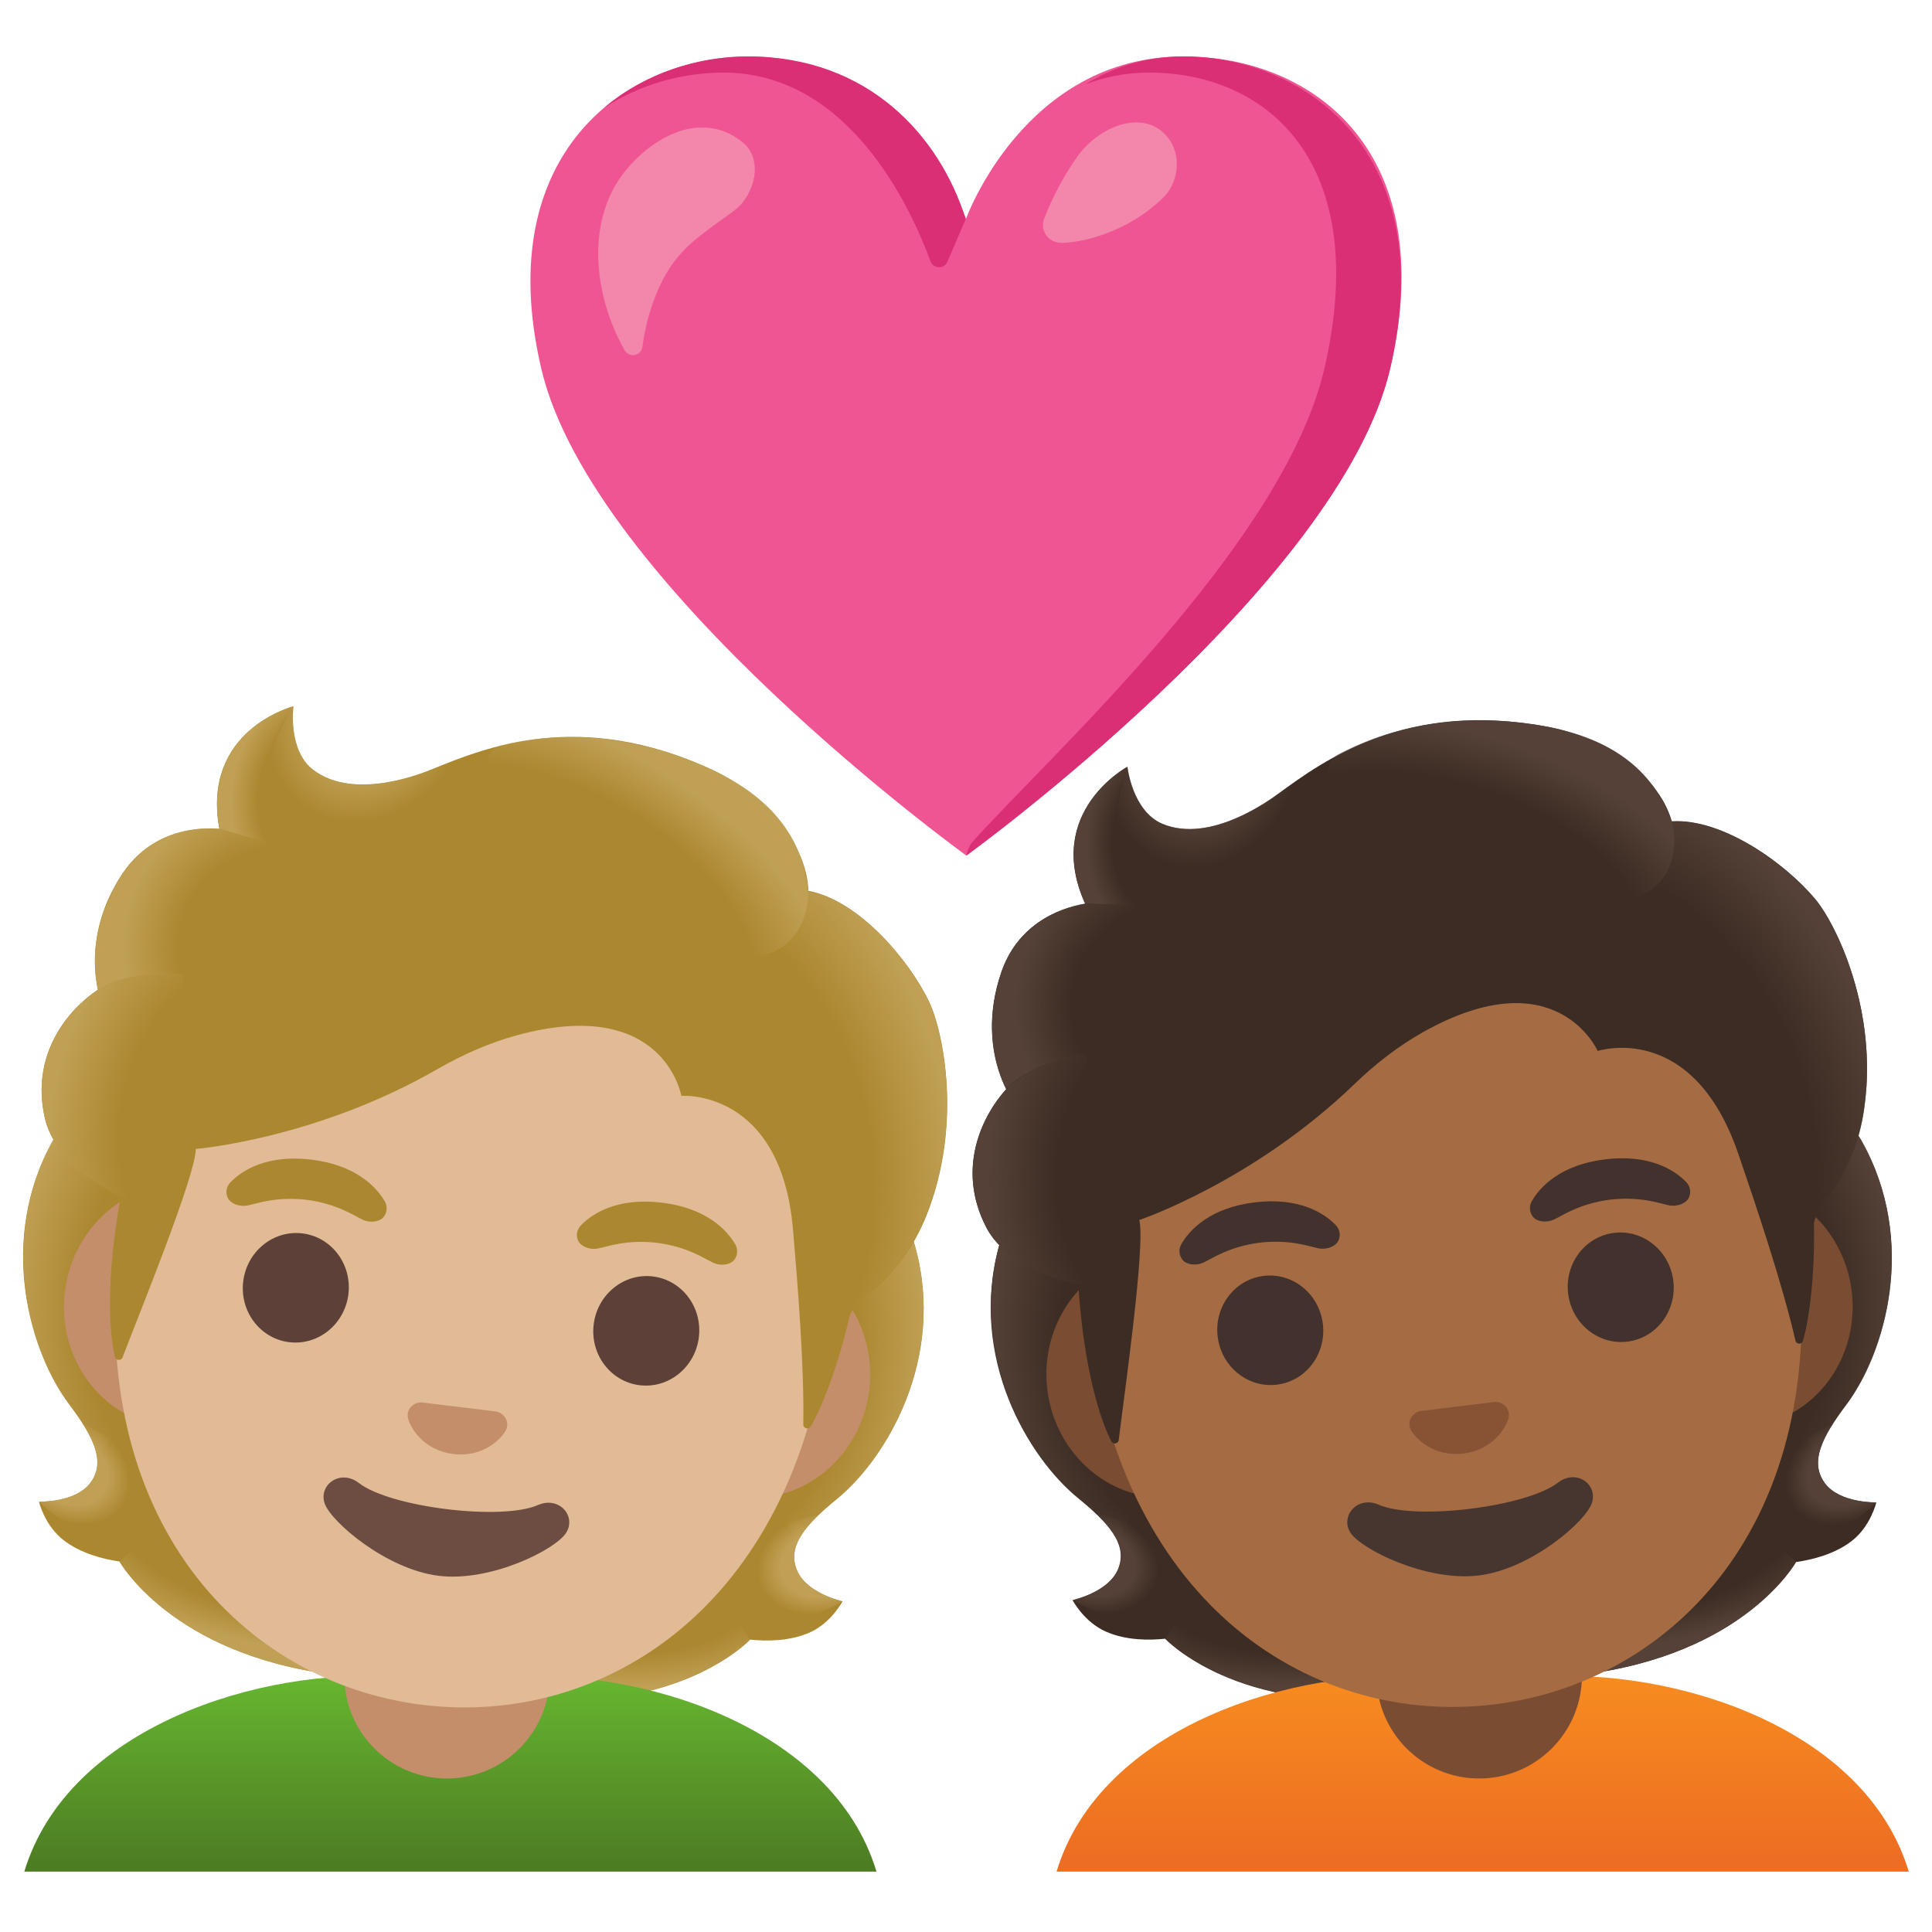
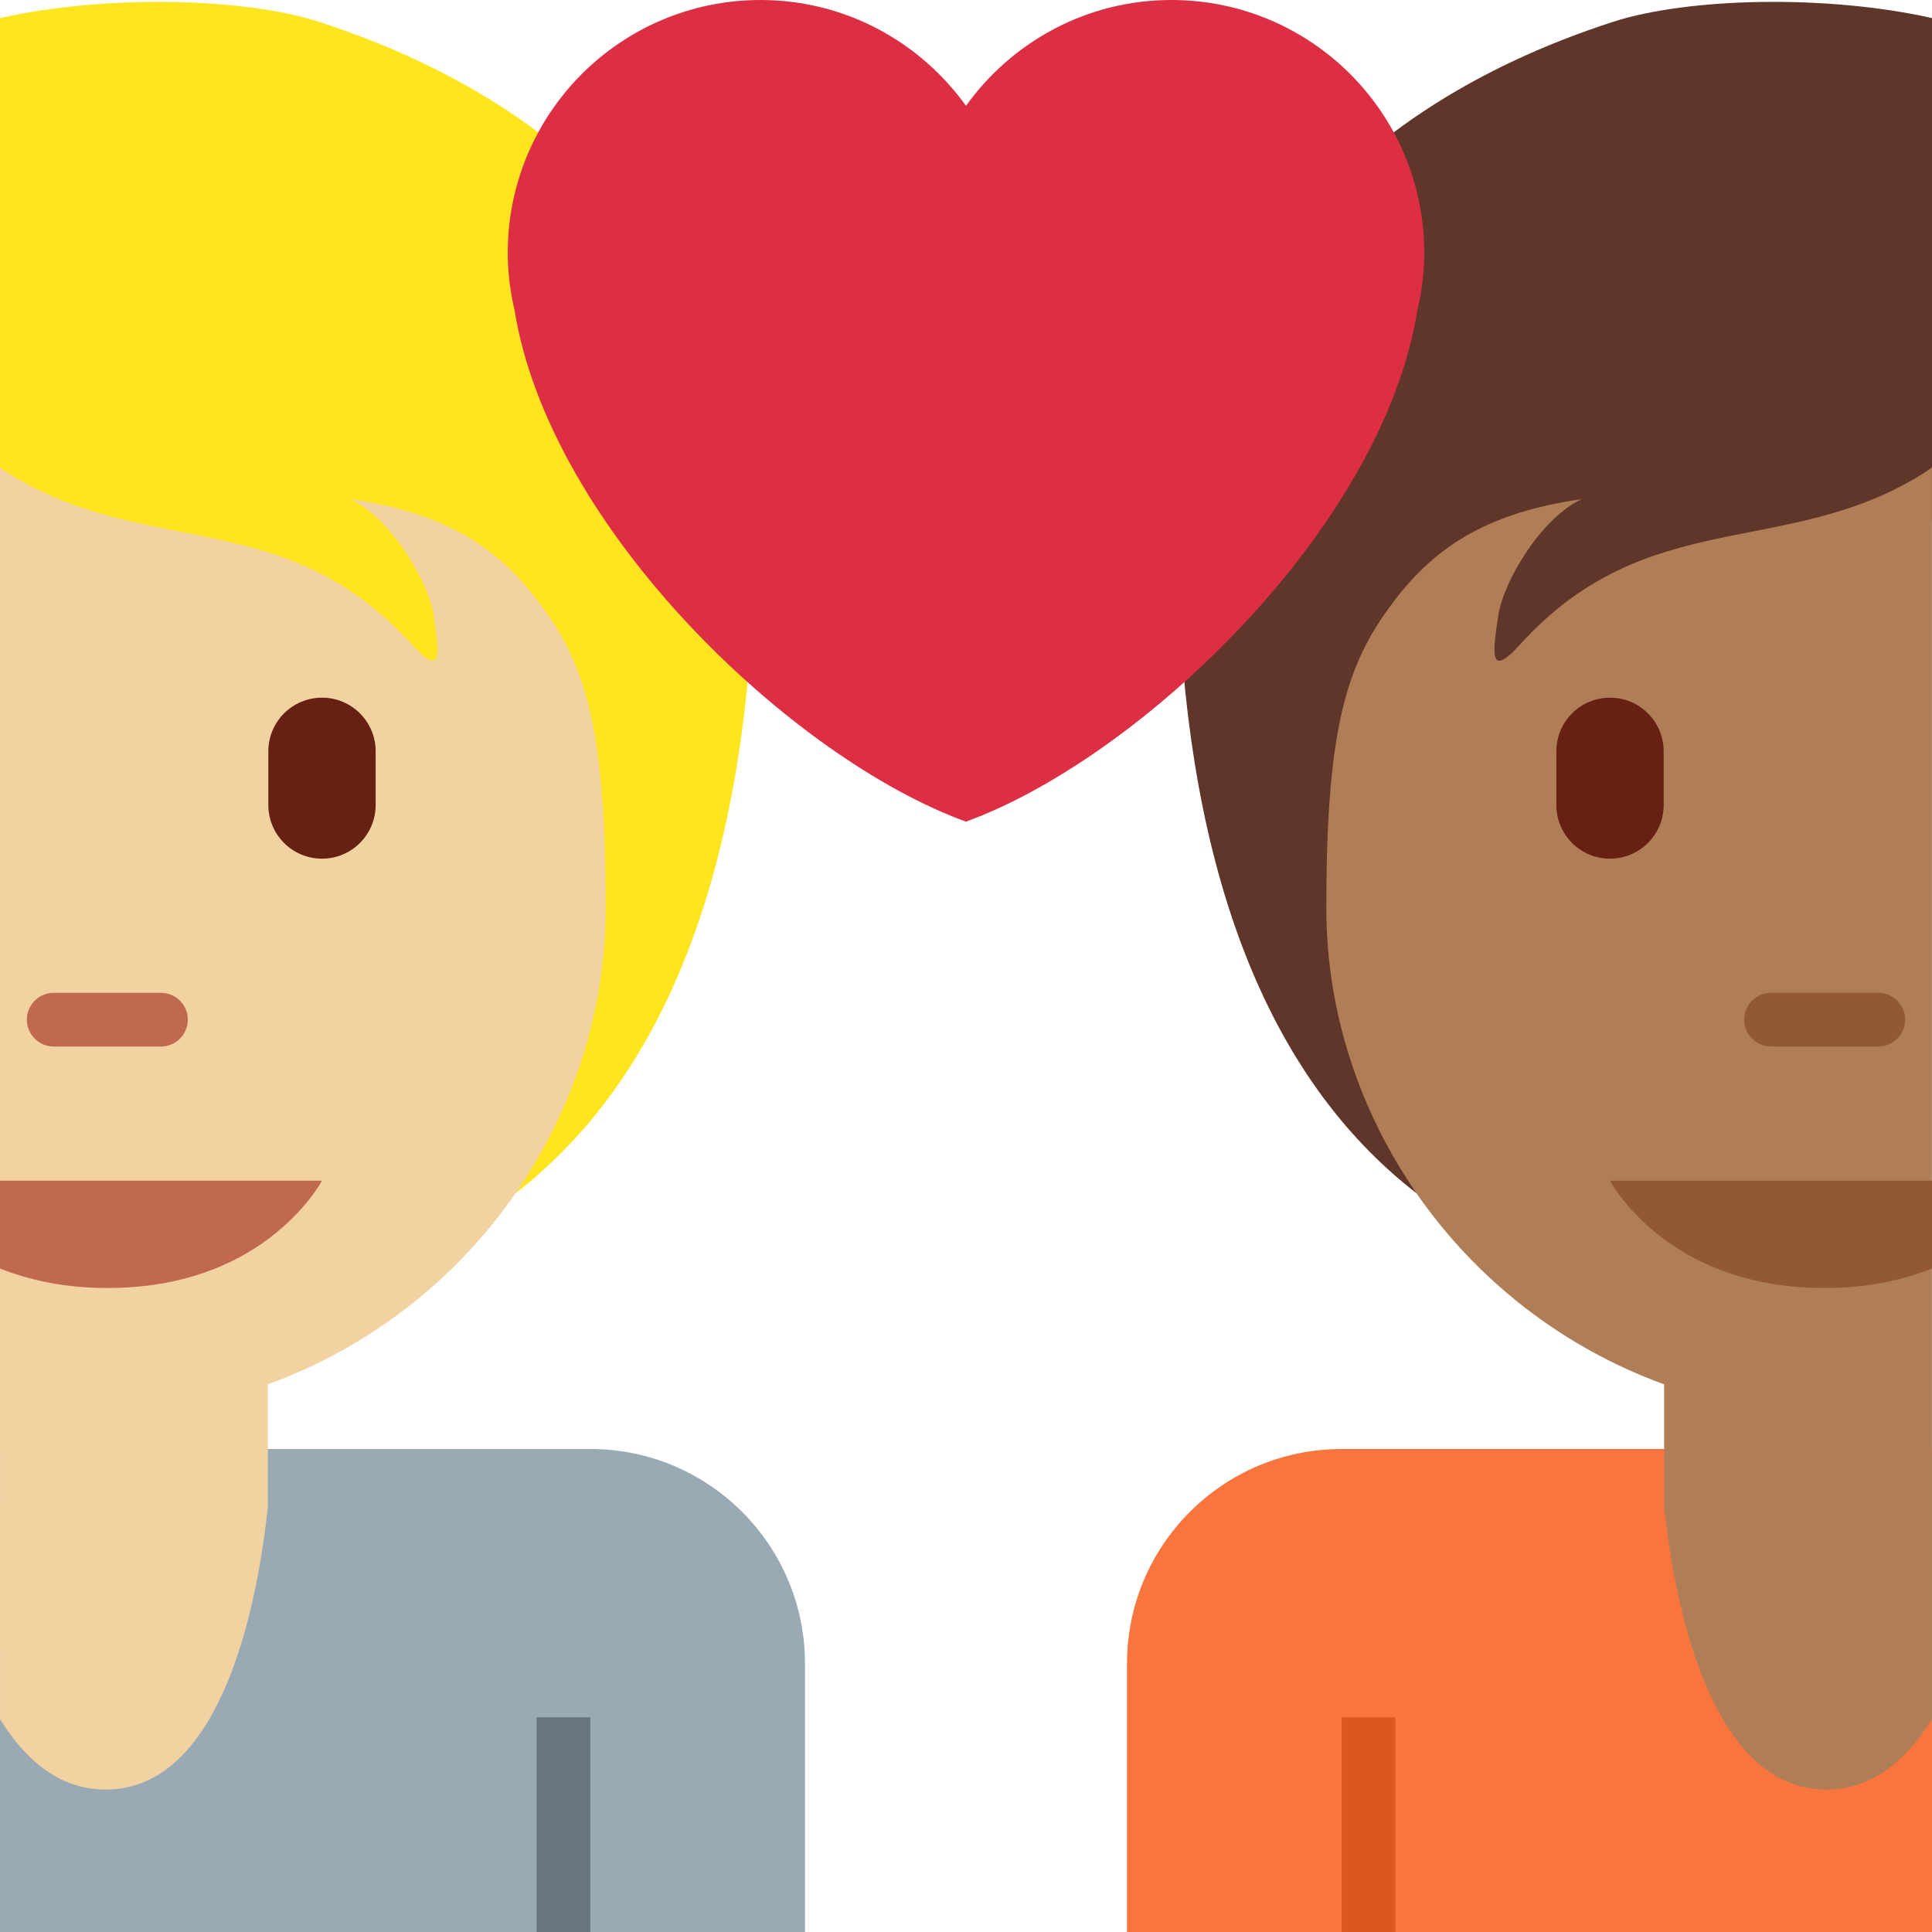
- <svg xmlns="http://www.w3.org/2000/svg" version="1.1" id="Layer_1" x="0px" y="0px" viewBox="0 0 128 128" style="enable-background:new 0 0 128 128;" xml:space="preserve">
-   <g>
-     <path style="fill:#EF5592;" d="M78.41,3.74C67.87,3.74,64,14.5,64,14.5S60.18,3.74,49.57,3.74c-7.97,0-17.07,6.32-13.71,20.68   c3.36,14.36,28.16,32.26,28.16,32.26s24.72-17.9,28.08-32.26C95.46,10.06,87.02,3.74,78.41,3.74z" />
-     <g>
-       <path style="fill:#DA2E75;" d="M47.94,4.81c8.27,0,12.38,8.89,13.71,12.5c0.19,0.51,0.91,0.53,1.12,0.03l1.21-2.83    c-1.71-5.45-6.4-10.77-14.41-10.77c-3.32,0-6.82,1.1-9.55,3.41C42.42,5.56,45.25,4.81,47.94,4.81z" />
-       <path style="fill:#DA2E75;" d="M78.41,3.74c-2.55,0-4.7,0.74-6.51,1.85c1.27-0.49,2.68-0.78,4.23-0.78    c7.8,0,14.77,5.91,11.62,19.58c-2.7,11.73-18.5,25.96-23.32,31.39c-0.31,0.35-0.41,0.91-0.41,0.91s24.72-17.9,28.08-32.26    C95.46,10.06,86.38,3.74,78.41,3.74z" />
-     </g>
-     <g>
-       <g>
-         <g>
-           <path style="fill:#F386AB;" d="M41.4,11.36c1.8-2.25,5.03-4.11,7.76-1.97c1.48,1.16,0.83,3.54-0.49,4.54      c-1.93,1.46-3.6,2.34-4.77,4.63c-0.7,1.38-1.13,2.88-1.34,4.42c-0.08,0.61-0.88,0.75-1.18,0.22      C39.34,19.6,38.77,14.65,41.4,11.36z" />
-         </g>
-       </g>
-     </g>
-     <path style="fill:#F386AB;" d="M70.31,16.09c-0.85,0-1.44-0.82-1.13-1.61c0.57-1.45,1.31-2.86,2.2-4.11   c1.32-1.85,3.82-2.92,5.41-1.81c1.63,1.15,1.42,3.43,0.27,4.54C74.61,15.49,71.53,16.09,70.31,16.09z" />
-   </g>
-   <g>
-     <path id="hair_603_" style="fill:#AB872F;" d="M52.79,104.01c-0.65-1.61,0.6-3.01,2.65-4.69c3.25-2.66,7.25-9.26,5.19-16.72   c0.02-0.04-0.42-1.31-0.4-1.34l-1.2-0.21c-0.38-0.1-13.57-1.77-26.78-3.4C19.04,76,5.84,74.39,5.45,74.4c0,0-1.94,1.07-1.92,1.12   c-3.78,6.74-1.49,14.12,1.03,17.49c1.59,2.12,2.47,3.79,1.45,5.2c-0.99,1.37-3.43,1.28-3.43,1.28s0.37,1.57,1.62,2.54   c1.15,0.9,2.66,1.27,3.71,1.42c0,0,3.44,6.16,14.21,7.5l6,0.74l6,0.75c10.77,1.34,15.58-3.81,15.58-3.81   c1.06,0.11,2.6,0.12,3.94-0.47c1.44-0.64,2.18-2.07,2.18-2.07S53.42,105.57,52.79,104.01z" />
-     <g id="hairHighlights_1_">
-       <radialGradient id="SVGID_1_" cx="151.397" cy="171.171" r="16.097" gradientTransform="matrix(0.9751 0.1209 0.0577 -0.4746 -118.5184 166.7806)" gradientUnits="userSpaceOnUse">
-         <stop offset="0.728" style="stop-color:#BFA055;stop-opacity:0" />
-         <stop offset="1" style="stop-color:#BFA055" />
-       </radialGradient>
-       <path style="fill:url(#SVGID_1_);" d="M28.1,111.69l0.76-6.27l19.33,0.87l1.48,2.34c0,0-4.81,5.14-15.58,3.81L28.1,111.69z" />
-       <radialGradient id="SVGID_2_" cx="135.544" cy="168.778" r="4.757" gradientTransform="matrix(-0.933 0.3 0.2276 0.6872 142.7622 -53.2004)" gradientUnits="userSpaceOnUse">
-         <stop offset="0.663" style="stop-color:#BFA055" />
-         <stop offset="1" style="stop-color:#BFA055;stop-opacity:0" />
-       </radialGradient>
-       <path style="fill:url(#SVGID_2_);" d="M49.97,105.89c-2.35-4.67,4.22-5.49,4.22-5.49s0,0,0.01,0.01c-1.27,1.23-1.92,2.35-1.41,3.6    c0.63,1.57,3.02,2.08,3.02,2.08S52.16,108.57,49.97,105.89z" />
-       <radialGradient id="SVGID_3_" cx="147.872" cy="155.321" r="20.894" gradientTransform="matrix(0.0444 -0.9725 -0.8177 -0.0404 164.7301 239.0388)" gradientUnits="userSpaceOnUse">
-         <stop offset="0.725" style="stop-color:#BFA055;stop-opacity:0" />
-         <stop offset="1" style="stop-color:#BFA055" />
-       </radialGradient>
-       <path style="fill:url(#SVGID_3_);" d="M60.64,82.6c2.01,7.23-1.85,13.94-5.02,16.57c-0.44,0.36-2.26,1.75-2.79,2.97    c0,0-5.32-9.63-6.6-15.06c-0.26-1.1-0.48-2.22-0.39-3.34c0.07-0.84,0.32-1.82,0.89-2.47c0.7-0.8,13.65,0.55,13.65,0.55    C60.39,81.83,60.64,82.6,60.64,82.6z" />
-       <radialGradient id="SVGID_4_" cx="3.267" cy="155.321" r="20.894" gradientTransform="matrix(0.1899 -0.9545 0.8031 0.1606 -107.483 63.8635)" gradientUnits="userSpaceOnUse">
-         <stop offset="0.725" style="stop-color:#BFA055;stop-opacity:0" />
-         <stop offset="1" style="stop-color:#BFA055" />
-       </radialGradient>
-       <path style="fill:url(#SVGID_4_);" d="M3.53,75.52c-3.68,6.52-1.55,13.97,0.9,17.31c0.34,0.46,1.77,2.25,1.99,3.57    c0,0,7.47-8.04,10.01-13c0.51-1,1-2.04,1.18-3.15c0.14-0.83,0.13-1.84-0.27-2.61c-0.49-0.95-1.21-0.8-2.23-0.92    c-1.93-0.24-10.32-1.78-10.98-1.86C4.13,74.86,3.53,75.52,3.53,75.52z" />
-       <radialGradient id="SVGID_5_" cx="6.792" cy="171.171" r="16.097" gradientTransform="matrix(-0.9751 -0.1209 0.0577 -0.4746 16.1984 183.4821)" gradientUnits="userSpaceOnUse">
-         <stop offset="0.728" style="stop-color:#BFA055;stop-opacity:0" />
-         <stop offset="1" style="stop-color:#BFA055" />
-       </radialGradient>
-       <path style="fill:url(#SVGID_5_);" d="M28.13,111.7l0.76-6.27l-18.97-3.88l-2,1.91c0,0,3.44,6.16,14.21,7.5L28.13,111.7z" />
-       <radialGradient id="SVGID_6_" cx="-9.061" cy="168.778" r="4.757" gradientTransform="matrix(0.8334 0.519 -0.3855 0.6112 76.8917 -1.2595)" gradientUnits="userSpaceOnUse">
-         <stop offset="0.663" style="stop-color:#BFA055" />
-         <stop offset="1" style="stop-color:#BFA055;stop-opacity:0" />
-       </radialGradient>
-       <path style="fill:url(#SVGID_6_);" d="M8.3,100.72c3.4-3.96-2.77-6.36-2.77-6.36s-0.01,0-0.01,0c0.94,1.5,1.3,2.75,0.51,3.84    c-0.99,1.37-3.43,1.28-3.43,1.28S5.54,102.79,8.3,100.72z" />
-     </g>
-     <g id="ears_174_">
-       <path style="fill:#C48E6A;" d="M51.07,83.19l-38.28-4.7c-4.13-0.51-7.95,2.68-8.49,7.07s2.4,8.41,6.52,8.91l38.28,4.7    c4.13,0.51,7.95-2.68,8.49-7.07C58.13,87.71,55.2,83.7,51.07,83.19z" />
-     </g>
-     <linearGradient id="shirt_1_" gradientUnits="userSpaceOnUse" x1="1211.798" y1="123.518" x2="1211.798" y2="110.865" gradientTransform="matrix(-1 0 0 1 1241.643 0)">
-       <stop offset="0" style="stop-color:#4D7D23" />
-       <stop offset="1" style="stop-color:#67B730" />
-     </linearGradient>
-     <path id="shirt" style="fill:url(#shirt_1_);" d="M26.08,111.11h3.76h3.76c8.69-0.66,21.56,3.24,24.47,12.89H29.85H1.61   C4.52,114.36,17.39,110.45,26.08,111.11z" />
-     <path id="neck" style="fill:#C48E6A;" d="M29.61,117.83L29.61,117.83c-3.76,0-6.8-3.05-6.8-6.8v-4.54h13.61v4.54   C36.41,114.79,33.36,117.83,29.61,117.83z" />
-     <g id="head_349_">
-       <path style="fill:#E0BB95;" d="M35.32,53.27L35.32,53.27L35.32,53.27c-12.19-1.5-25.08,10.15-27.38,28.91    c-2.29,18.66,8.21,29.31,20.05,30.77s24.61-6.34,26.9-25C57.2,69.19,47.51,54.77,35.32,53.27z" />
-     </g>
-     <g id="eyebrows">
-       <path style="fill:#AB872F;" d="M25.49,79.59c-0.55-0.95-1.91-2.4-4.85-2.76s-4.61,0.71-5.37,1.5c-0.34,0.35-0.32,0.8-0.15,1.09    c0.16,0.27,0.68,0.57,1.31,0.44c0.63-0.13,1.89-0.6,3.88-0.37c1.99,0.26,3.1,1.02,3.68,1.3c0.58,0.28,1.16,0.12,1.38-0.11    C25.6,80.44,25.73,80.01,25.49,79.59z" />
-       <path style="fill:#AB872F;" d="M48.71,82.44c-0.55-0.95-1.91-2.4-4.85-2.76s-4.61,0.71-5.37,1.5c-0.34,0.35-0.32,0.8-0.15,1.09    c0.16,0.27,0.68,0.57,1.31,0.44c0.63-0.13,1.89-0.6,3.88-0.37c1.99,0.26,3.1,1.02,3.68,1.3c0.58,0.28,1.16,0.12,1.38-0.11    C48.82,83.3,48.95,82.86,48.71,82.44z" />
-     </g>
-     <g id="eyes">
-       <ellipse transform="matrix(0.1219 -0.9925 0.9925 0.1219 -67.4715 94.3719)" style="fill:#5D4037;" cx="19.6" cy="85.32" rx="3.63" ry="3.51" />
-       <ellipse transform="matrix(0.1219 -0.9925 0.9925 0.1219 -49.9114 119.9219)" style="fill:#5D4037;" cx="42.82" cy="88.17" rx="3.63" ry="3.51" />
-     </g>
-     <path id="mouth_103_" style="fill:#6D4C41;" d="M35.65,99.71c-2.41,1.06-9.79,0.16-11.88-1.46c-1.2-0.93-2.66,0.09-2.27,1.33   c0.39,1.22,4.08,4.39,7.56,4.82s7.78-1.76,8.45-2.85C38.2,100.44,37.04,99.11,35.65,99.71z" />
-     <path id="nose_177_" style="fill:#C48E6A;" d="M33.13,93.61c-0.07-0.04-0.15-0.07-0.22-0.09l-5-0.61c-0.08,0-0.16,0.01-0.23,0.03   c-0.48,0.13-0.78,0.57-0.63,1.09c0.15,0.53,0.97,2.05,2.98,2.3c2.01,0.25,3.17-1.03,3.45-1.51C33.75,94.35,33.56,93.85,33.13,93.61   z" />
-     <path id="hair_1_" style="fill:#AB872F;" d="M61.54,66.33c-1.35-2.78-4.65-6.68-7.98-7.31c-0.12-3.36-3.23-6.56-6.44-8.05   c-8.68-4.01-14.97-1.44-18.36-0.06c-0.7,0.29-5.25,2.18-8,0.1c-1.72-1.3-1.32-4.22-1.32-4.22s-6.11,1.57-4.91,8.12   c-2.01-0.16-4.75,0.39-6.5,3.09c-2.08,3.22-1.85,6.15-1.55,7.57c-1.91,1.28-4.48,4.2-3.51,8.51C3.71,77.33,8,79.29,8,79.29   c-1.02,5.55-0.75,9.16-0.38,10.61c0.06,0.25,0.41,0.27,0.5,0.03c1.02-2.69,4.87-12.1,4.85-13.81c0,0,7.95-0.64,16.05-5.31   c1.65-0.95,3.4-1.72,5.22-2.22c9.76-2.66,10.9,4.01,10.9,4.01s6.6-0.49,7.4,8.87c0.3,3.51,0.75,9.02,0.68,12.9   c0,0.27,0.35,0.37,0.49,0.14c0.84-1.44,1.88-4.28,2.58-7.32c0.25-1.07,3.28-2.16,5.09-6.66C63.78,74.54,62.51,68.34,61.54,66.33z" />
-     <g id="hairHighlights">
-       <radialGradient id="SVGID_7_" cx="26.305" cy="143.826" r="25.072" gradientTransform="matrix(0.1804 0.9797 -0.7143 0.144 142.8775 30.5582)" gradientUnits="userSpaceOnUse">
-         <stop offset="0.699" style="stop-color:#BFA055;stop-opacity:0" />
-         <stop offset="1" style="stop-color:#BFA055" />
-       </radialGradient>
-       <path style="fill:url(#SVGID_7_);" d="M56.24,87.23c0.25-1.07,3.28-2.16,5.09-6.66c0.19-0.48,0.37-0.97,0.53-1.46    c1.71-5.53,0.56-10.93-0.33-12.77c-1.24-2.57-4.16-6.09-7.22-7.11c-0.27-0.07-0.53-0.13-0.78-0.18c0,0,0.04,1.52-0.71,2.65    c-0.96,1.46-2.57,1.64-2.57,1.64C57.39,72.67,55.93,79.6,56.24,87.23z" />
-       <radialGradient id="SVGID_8_" cx="1.863" cy="116.488" r="6.574" gradientTransform="matrix(0.7974 0.5715 -0.6744 0.9711 101.626 -67.1123)" gradientUnits="userSpaceOnUse">
-         <stop offset="0.58" style="stop-color:#BFA055" />
-         <stop offset="1" style="stop-color:#BFA055;stop-opacity:0" />
-       </radialGradient>
-       <path style="fill:url(#SVGID_8_);" d="M30.88,50.1c-0.8,0.28-1.5,0.57-2.11,0.82c-0.7,0.29-5.25,2.18-8,0.1    c-1.69-1.28-1.34-4.11-1.32-4.21c-0.98,0.99-4.5,8.51,2.87,9.93c3.18,0.61,5.51-2.01,6.99-4.29    C29.83,51.62,30.66,50.42,30.88,50.1z" />
-       <radialGradient id="SVGID_9_" cx="289.679" cy="67.953" r="20.208" gradientTransform="matrix(-0.8621 -0.5006 0.2778 -0.4987 268.1768 239.5342)" gradientUnits="userSpaceOnUse">
-         <stop offset="0.699" style="stop-color:#BFA055;stop-opacity:0" />
-         <stop offset="1" style="stop-color:#BFA055" />
-       </radialGradient>
-       <path style="fill:url(#SVGID_9_);" d="M46.23,50.58c4.83,1.98,6.94,4.88,7.32,8.45c0.11,1.05-0.8,10.59-17.21-2.35    c-6.11-4.81-3.99-7.11-3.18-7.3C36.32,48.62,40.82,48.36,46.23,50.58z" />
-       <radialGradient id="SVGID_10_" cx="-0.777" cy="122.486" r="6.034" gradientTransform="matrix(0.9715 0.1166 -0.1522 1.2134 40.638 -95.8096)" gradientUnits="userSpaceOnUse">
-         <stop offset="0.702" style="stop-color:#BFA055;stop-opacity:0" />
-         <stop offset="1" style="stop-color:#BFA055" />
-       </radialGradient>
-       <path style="fill:url(#SVGID_10_);" d="M19.42,46.8c-0.01,0-0.02,0.01-0.04,0.01c0,0,0,0,0,0c-0.67,0.2-5.97,1.96-4.84,8.1    l5.21,1.51c-4.1-5.44-0.3-9.63-0.3-9.63S19.43,46.8,19.42,46.8z" />
-       <radialGradient id="SVGID_11_" cx="-1.607" cy="133.136" r="11.316" gradientTransform="matrix(-0.9058 -0.3704 0.3487 -0.868 -28.7747 178.1533)" gradientUnits="userSpaceOnUse">
-         <stop offset="0.66" style="stop-color:#BFA055;stop-opacity:0" />
-         <stop offset="1" style="stop-color:#BFA055" />
-       </radialGradient>
-       <path style="fill:url(#SVGID_11_);" d="M17.75,55.85l-3.22-0.94c-0.13-0.02-0.57-0.03-0.81-0.02c-1.88,0.04-4.19,0.76-5.68,3.12    c-1.61,2.54-1.86,4.86-1.71,6.44c0.03,0.53,0.17,1.14,0.17,1.14s1.83-1.38,5.71-1.02L17.75,55.85z" />
-       <radialGradient id="SVGID_12_" cx="-4.291" cy="144.063" r="11.881" gradientTransform="matrix(0.9455 0.2507 -0.3593 1.3585 70.9607 -120.9208)" gradientUnits="userSpaceOnUse">
-         <stop offset="0.598" style="stop-color:#BFA055;stop-opacity:0" />
-         <stop offset="1" style="stop-color:#BFA055" />
-       </radialGradient>
-       <path style="fill:url(#SVGID_12_);" d="M6.32,65.7c-1.8,1.27-4.4,4.28-3.3,8.54C3.85,77.45,8,79.29,8,79.29    c0,0.01,0.83,0.38,1.27,0.43l2.93-15.16c-2.07-0.25-4.14,0.15-5.54,0.91C6.67,65.5,6.31,65.68,6.32,65.7z" />
-     </g>
-   </g>
-   <g>
-     <path id="hair_607_" style="fill:#3C2C23;" d="M120.89,98.25c-1.02-1.41-0.15-3.07,1.44-5.19c2.51-3.37,4.79-10.74,0.99-17.48   c0.01-0.04-0.73-1.17-0.72-1.21l-1.21,0.09c-0.39-0.01-13.59,1.57-26.81,3.18c-13.21,1.61-26.41,3.24-26.79,3.34   c0,0-1.62,1.51-1.6,1.55c-2.04,7.45,1.97,14.06,5.23,16.72c2.05,1.68,3.31,3.08,2.66,4.69c-0.63,1.56-3.02,2.07-3.02,2.07   s0.74,1.43,2.19,2.08c1.34,0.6,2.88,0.59,3.94,0.48c0,0,4.82,5.15,15.6,3.84l6-0.73l6-0.73c10.78-1.31,14.2-7.46,14.2-7.46   c1.05-0.15,2.56-0.51,3.71-1.41c1.24-0.97,1.61-2.54,1.61-2.54S121.88,99.61,120.89,98.25z" />
-     <g id="hairHighlights_3_">
-       <radialGradient id="SVGID_13_" cx="47.61" cy="33.708" r="16.097" gradientTransform="matrix(0.9754 -0.1186 -0.0588 -0.4745 63.0033 123.0691)" gradientUnits="userSpaceOnUse">
-         <stop offset="0.728" style="stop-color:#554138;stop-opacity:0" />
-         <stop offset="1" style="stop-color:#554138" />
-       </radialGradient>
-       <path style="fill:url(#SVGID_13_);" d="M98.8,111.68l-0.78-6.27l18.97-3.83l2.01,1.91c0,0-3.42,6.15-14.2,7.46L98.8,111.68z" />
-       <radialGradient id="SVGID_14_" cx="31.756" cy="31.315" r="4.757" gradientTransform="matrix(-0.8327 0.5168 0.3871 0.6117 136.9541 61.6695)" gradientUnits="userSpaceOnUse">
-         <stop offset="0.663" style="stop-color:#554138" />
-         <stop offset="1" style="stop-color:#554138;stop-opacity:0" />
-       </radialGradient>
-       <path style="fill:url(#SVGID_14_);" d="M118.61,100.75c-3.41-3.97,2.76-6.35,2.76-6.35s0.01,0,0.01,0    c-0.94,1.5-1.29,2.75-0.5,3.84c0.99,1.37,3.43,1.29,3.43,1.29S121.38,102.83,118.61,100.75z" />
-       <radialGradient id="SVGID_15_" cx="44.085" cy="17.858" r="20.894" gradientTransform="matrix(-0.1922 -0.9544 -0.8032 0.1586 131.8151 124.9416)" gradientUnits="userSpaceOnUse">
-         <stop offset="0.725" style="stop-color:#554138;stop-opacity:0" />
-         <stop offset="1" style="stop-color:#554138" />
-       </radialGradient>
-       <path style="fill:url(#SVGID_15_);" d="M123.33,75.57c3.7,6.53,1.58,13.97-0.86,17.29c-0.33,0.46-1.77,2.24-1.99,3.56    c0,0-7.49-8.06-10.05-13.02c-0.52-1-1-2.04-1.19-3.15c-0.14-0.83-0.13-1.84,0.27-2.61c0.49-0.94,13.38-2.77,13.38-2.77    C122.9,74.89,123.33,75.57,123.33,75.57z" />
-       <radialGradient id="SVGID_16_" cx="107.054" cy="17.858" r="20.894" gradientTransform="matrix(-0.0466 -0.9721 0.8181 -0.0385 72.9667 193.6657)" gradientUnits="userSpaceOnUse">
-         <stop offset="0.725" style="stop-color:#554138;stop-opacity:0" />
-         <stop offset="1" style="stop-color:#554138" />
-       </radialGradient>
-       <path style="fill:url(#SVGID_16_);" d="M66.2,82.52c-1.99,7.22,1.88,13.93,5.06,16.58c0.44,0.36,2.27,1.75,2.8,2.98    c0,0,5.3-9.61,6.57-15.04c0.26-1.1,0.47-2.22,0.38-3.34c-0.07-0.84-0.32-1.82-0.9-2.47c-0.7-0.8-1.37-0.48-2.38-0.36    c-1.93,0.23-10.44,0.77-11.1,0.85C66.63,81.73,66.2,82.52,66.2,82.52z" />
-       <radialGradient id="SVGID_17_" cx="110.58" cy="33.708" r="16.097" gradientTransform="matrix(-0.9754 0.1186 -0.0588 -0.4745 197.7589 106.6835)" gradientUnits="userSpaceOnUse">
-         <stop offset="0.728" style="stop-color:#554138;stop-opacity:0" />
-         <stop offset="1" style="stop-color:#554138" />
-       </radialGradient>
-       <path style="fill:url(#SVGID_17_);" d="M98.83,111.67l-0.78-6.27l-19.34,0.83l-1.48,2.33c0,0,4.82,5.15,15.6,3.84L98.83,111.67z" />
-       <radialGradient id="SVGID_18_" cx="94.726" cy="31.315" r="4.757" gradientTransform="matrix(0.9342 0.302 -0.2262 0.6863 -9.2396 53.2791)" gradientUnits="userSpaceOnUse">
-         <stop offset="0.663" style="stop-color:#554138" />
-         <stop offset="1" style="stop-color:#554138;stop-opacity:0" />
-       </radialGradient>
-       <path style="fill:url(#SVGID_18_);" d="M76.93,105.82c2.34-4.66-4.23-5.5-4.23-5.5s0,0-0.01,0.01c1.28,1.23,1.93,2.35,1.42,3.61    C73.49,105.5,71.1,106,71.1,106S74.75,108.5,76.93,105.82z" />
-     </g>
-     <linearGradient id="SVGID_19_" gradientUnits="userSpaceOnUse" x1="98.236" y1="123.518" x2="98.236" y2="110.865">
-       <stop offset="0" style="stop-color:#ED6D23" />
-       <stop offset="1" style="stop-color:#F78C1F" />
-     </linearGradient>
-     <path style="fill:url(#SVGID_19_);" d="M102,111.11h-3.76h-3.76C85.78,110.45,72.91,114.36,70,124h28.23h28.23   C123.57,114.36,110.69,110.45,102,111.11z" />
-     <path id="neck_1_" style="fill:#7A4C32;" d="M98,117.83L98,117.83c-3.76,0-6.8-3.05-6.8-6.8v-4.54h13.61v4.54   C104.8,114.79,101.75,117.83,98,117.83z" />
-     <g id="ears_175_">
-       <path style="fill:#7A4C32;" d="M114.19,78.47l-38.28,4.7c-4.13,0.51-7.06,4.52-6.52,8.91c0.54,4.4,4.36,7.58,8.49,7.07l38.28-4.7    c4.13-0.51,7.06-4.52,6.52-8.91C122.14,81.14,118.32,77.96,114.19,78.47z" />
-     </g>
-     <g id="head_350_">
-       <path style="fill:#A56C43;" d="M91.67,53.24L91.67,53.24L91.67,53.24c-12.19,1.5-21.88,15.92-19.57,34.68    c2.29,18.66,15.05,26.45,26.9,25c11.85-1.45,22.34-12.11,20.05-30.77C116.74,63.4,103.85,51.75,91.67,53.24z" />
-     </g>
-     <g id="eyebrows_1_">
-       <path style="fill:#42312C;" d="M88.49,81.16c-0.76-0.79-2.43-1.86-5.37-1.5s-4.3,1.81-4.85,2.76c-0.24,0.42-0.11,0.85,0.12,1.1    c0.22,0.23,0.79,0.39,1.38,0.11c0.58-0.28,1.69-1.04,3.68-1.3c1.99-0.23,3.25,0.24,3.88,0.37c0.63,0.13,1.15-0.17,1.31-0.44    C88.81,81.96,88.83,81.51,88.49,81.16z" />
-       <path style="fill:#42312C;" d="M111.71,78.31c-0.76-0.79-2.43-1.86-5.37-1.5s-4.3,1.81-4.85,2.76c-0.24,0.42-0.11,0.85,0.12,1.1    c0.22,0.23,0.79,0.39,1.38,0.11c0.58-0.28,1.69-1.04,3.68-1.3c1.99-0.23,3.25,0.24,3.88,0.37c0.63,0.13,1.15-0.17,1.31-0.44    C112.03,79.11,112.05,78.66,111.71,78.31z" />
-     </g>
-     <g id="eyes_1_">
-       <ellipse transform="matrix(0.9925 -0.1219 0.1219 0.9925 -10.1144 10.9141)" style="fill:#42312C;" cx="84.16" cy="88.14" rx="3.51" ry="3.63" />
-       <ellipse transform="matrix(0.9925 -0.1219 0.1219 0.9925 -9.5938 13.7226)" style="fill:#42312C;" cx="107.38" cy="85.29" rx="3.51" ry="3.63" />
-     </g>
-     <path id="mouth_104_" style="fill:#473530;" d="M103.22,98.23c-2.09,1.61-9.46,2.52-11.88,1.46c-1.39-0.61-2.56,0.73-1.88,1.84   c0.67,1.09,5.02,3.27,8.5,2.85s7.12-3.59,7.51-4.81C105.87,98.32,104.42,97.3,103.22,98.23z" />
-     <path id="nose_178_" style="fill:#875334;" d="M99.3,92.91c-0.08-0.02-0.16-0.03-0.23-0.03l-5,0.61c-0.08,0.02-0.15,0.05-0.22,0.09   c-0.43,0.24-0.62,0.74-0.35,1.21c0.28,0.47,1.44,1.75,3.45,1.51c2.01-0.25,2.83-1.77,2.98-2.3C100.08,93.48,99.78,93.04,99.3,92.91   z" />
-     <path id="hair_3_" style="fill:#3C2C23;" d="M120.27,59.57c-1.98-2.37-6.13-5.36-9.51-5.16c-0.93-3.23-4.72-5.59-8.19-6.25   c-9.39-1.79-14.88,2.23-17.83,4.39c-0.61,0.45-4.56,3.38-7.74,2.03c-1.99-0.85-2.31-3.78-2.31-3.78s-5.55,3-2.8,9.07   c-1.99,0.34-4.51,1.53-5.56,4.57c-1.24,3.63-0.31,6.41,0.33,7.72c-1.54,1.71-3.33,5.16-1.35,9.1c1.49,2.97,6.13,3.84,6.13,3.84   c0.36,5.63,1.49,9.07,2.19,10.39c0.12,0.23,0.46,0.17,0.49-0.09c0.34-2.85,1.79-12.92,1.36-14.57c0,0,7.56-2.54,14.29-9.04   c1.37-1.32,2.88-2.49,4.53-3.42c8.83-4.94,11.55,1.26,11.55,1.26s6.28-2.07,9.32,6.82c1.14,3.33,2.91,8.57,3.78,12.36   c0.06,0.27,0.43,0.28,0.5,0.02c0.47-1.6,0.79-4.61,0.73-7.72c-0.02-1.1,2.66-2.89,3.33-7.69C124.43,67,121.7,61.29,120.27,59.57z" />
-     <g id="hairHighlights_2_">
-       <radialGradient id="SVGID_20_" cx="130" cy="10.381" r="25.072" gradientTransform="matrix(0.4121 0.9069 -0.6582 0.3126 59.9688 -47.1504)" gradientUnits="userSpaceOnUse">
-         <stop offset="0.699" style="stop-color:#554138;stop-opacity:0" />
-         <stop offset="1" style="stop-color:#554138" />
-       </radialGradient>
-       <path style="fill:url(#SVGID_20_);" d="M120.18,81.13c-0.02-1.1,2.66-2.89,3.33-7.69c0.07-0.51,0.12-1.03,0.16-1.55    c0.32-5.78-2.1-10.74-3.41-12.31c-1.83-2.19-5.51-4.9-8.73-5.15c-0.28,0-0.55,0-0.8,0.01c0,0,0.4,1.47-0.05,2.74    c-0.58,1.65-2.1,2.21-2.1,2.21C117.78,66.73,118.03,73.8,120.18,81.13z" />
-       <radialGradient id="SVGID_21_" cx="105.557" cy="-16.957" r="6.574" gradientTransform="matrix(0.912 0.3617 -0.4195 1.1055 -23.6622 30.4103)" gradientUnits="userSpaceOnUse">
-         <stop offset="0.58" style="stop-color:#554138" />
-         <stop offset="1" style="stop-color:#554138;stop-opacity:0" />
-       </radialGradient>
-       <path style="fill:url(#SVGID_21_);" d="M86.59,51.24c-0.7,0.46-1.32,0.91-1.85,1.3c-0.61,0.45-4.56,3.38-7.74,2.03    c-1.95-0.83-2.29-3.67-2.3-3.77c-0.71,1.2-2.31,9.35,5.18,8.94c3.23-0.18,4.86-3.28,5.74-5.85    C85.94,52.97,86.45,51.61,86.59,51.24z" />
-       <radialGradient id="SVGID_22_" cx="109.313" cy="29.081" r="20.208" gradientTransform="matrix(-0.9575 -0.2772 0.1489 -0.5511 195.7445 106.2278)" gradientUnits="userSpaceOnUse">
-         <stop offset="0.699" style="stop-color:#554138;stop-opacity:0" />
-         <stop offset="1" style="stop-color:#554138" />
-       </radialGradient>
-       <path style="fill:url(#SVGID_22_);" d="M101.6,47.99c5.17,0.76,7.92,3.05,9.15,6.42c0.36,0.99,1.79,10.47-17.27,1.89    c-7.09-3.19-5.59-5.94-4.85-6.32C91.52,48.49,95.81,47.15,101.6,47.99z" />
-       <radialGradient id="SVGID_23_" cx="102.918" cy="-10.959" r="6.034" gradientTransform="matrix(0.9709 -0.1219 0.1458 1.2142 -20.4558 81.9639)" gradientUnits="userSpaceOnUse">
-         <stop offset="0.702" style="stop-color:#554138;stop-opacity:0" />
-         <stop offset="1" style="stop-color:#554138" />
-       </radialGradient>
-       <path style="fill:url(#SVGID_23_);" d="M74.68,50.81c-0.01,0.01-0.02,0.01-0.04,0.02c0,0,0,0,0,0c-0.6,0.35-5.32,3.34-2.74,9.03    l5.42,0.21c-5.29-4.29-2.62-9.28-2.62-9.28S74.68,50.81,74.68,50.81z" />
-       <radialGradient id="SVGID_24_" cx="102.088" cy="-0.309" r="11.316" gradientTransform="matrix(-0.9685 -0.1402 0.1284 -0.9266 177.2464 80.8153)" gradientUnits="userSpaceOnUse">
-         <stop offset="0.66" style="stop-color:#554138;stop-opacity:0" />
-         <stop offset="1" style="stop-color:#554138" />
-       </radialGradient>
-       <path style="fill:url(#SVGID_24_);" d="M75.24,60l-3.35-0.13c-0.13,0.02-0.56,0.11-0.8,0.18c-1.82,0.5-3.88,1.75-4.76,4.4    c-0.95,2.85-0.63,5.16-0.1,6.66c0.16,0.51,0.44,1.06,0.44,1.06s1.44-1.78,5.3-2.37L75.24,60z" />
-       <radialGradient id="SVGID_25_" cx="99.403" cy="10.618" r="11.881" gradientTransform="matrix(0.9781 0.0146 -0.02 1.4051 -19.9838 61.594)" gradientUnits="userSpaceOnUse">
-         <stop offset="0.598" style="stop-color:#554138;stop-opacity:0" />
-         <stop offset="1" style="stop-color:#554138" />
-       </radialGradient>
-       <path style="fill:url(#SVGID_25_);" d="M66.53,72.32c-1.44,1.67-3.23,5.22-1.13,9.08c1.58,2.91,6.06,3.7,6.06,3.7    c0,0.01,0.9,0.17,1.34,0.11L71.97,69.8c-2.07,0.26-3.98,1.14-5.15,2.22C66.83,72.04,66.52,72.3,66.53,72.32z" />
-     </g>
-   </g>
+ <svg xmlns="http://www.w3.org/2000/svg" viewBox="0 0 36 36">
+   <path fill="#FFE51E" d="M0 9.709V.337C1.985-.109 4.563-.04 5.941.406c5.328 1.724 8.29 5.548 8.103 10.596-.192 5.191-1.62 9.052-4.438 11.232C9.606 22.233.057 9.747 0 9.709z" />
+   <path fill="#99AAB5" d="M15 31v5H0v-9h11c2.209 0 4 1.791 4 4z" />
+   <path fill="#66757F" d="M11 36h-1v-4h1z" />
+   <path fill="#F3D2A2" d="M0 8.709c.057.038.103.076.163.113 2.56 1.602 5.143.569 7.516 3.191.592.654.499.125.405-.53-.094-.654-.81-1.839-1.558-2.182 1.995.281 2.905 1.073 3.615 2.057.81 1.122 1.145 2.369 1.145 5.56 0 1.949-.623 3.786-1.679 5.315-1.119 1.62-2.732 2.879-4.616 3.562v2.279c-.161 1.547-.779 5.272-3.022 5.272-.858 0-1.495-.549-1.968-1.311L0 8.709z" />
+   <path fill="#C1694F" d="M6 22s-.293.558-1 1.085c-.63.469-1.587.915-3 .915-.809 0-1.462-.151-2-.363V22h6zm-5-2.5h2c.276 0 .5-.224.5-.5s-.224-.5-.5-.5H1c-.276 0-.5.224-.5.5s.224.5.5.5z" />
+   <path fill="#662113" d="M6 16c.553 0 1-.448 1-1v-1c0-.552-.447-1-1-1s-1 .448-1 1v1c0 .552.447 1 1 1z" />
+   <path fill="#60352A" d="M36 9.709V.337c-1.985-.446-4.563-.377-5.941.069-5.328 1.724-8.29 5.548-8.103 10.596.192 5.191 1.62 9.052 4.438 11.232 0-.001 9.549-12.487 9.606-12.525z" />
+   <path fill="#FA743E" d="M25 27c-2.209 0-4 1.791-4 4v5h15v-9H25z" />
+   <path fill="#DD551F" d="M25 32h1v4h-1z" />
+   <path fill="#AF7E57" d="M36 8.709c-.057.038-.103.076-.163.113-2.56 1.602-5.143.569-7.516 3.191-.592.654-.499.125-.405-.53.094-.654.81-1.839 1.558-2.182-1.995.281-2.905 1.073-3.615 2.057-.81 1.122-1.145 2.369-1.145 5.56 0 1.949.623 3.786 1.679 5.315 1.119 1.62 2.732 2.879 4.616 3.562v2.279c.161 1.547.779 5.272 3.022 5.272.858 0 1.495-.549 1.968-1.311V8.709z" />
+   <path fill="#915A34" d="M30 22s.293.558 1 1.085c.63.469 1.587.915 3 .915.809 0 1.462-.151 2-.363V22h-6zm5-2.5h-2c-.276 0-.5-.224-.5-.5s.224-.5.5-.5h2c.276 0 .5.224.5.5s-.224.5-.5.5z" />
+   <path fill="#662113" d="M30 16c-.553 0-1-.448-1-1v-1c0-.552.447-1 1-1s1 .448 1 1v1c0 .552-.447 1-1 1z" />
+   <path fill="#DD2E44" d="M26.539 4.711c0-2.602-2.11-4.711-4.711-4.711C20.249 0 18.855.78 18 1.972 17.144.78 15.75 0 14.172 0c-2.601 0-4.711 2.109-4.711 4.711 0 .369.047.727.127 1.07.654 4.065 5.173 8.353 8.411 9.529 3.238-1.177 7.758-5.465 8.412-9.528.081-.344.128-.702.128-1.071z" />
</svg>
